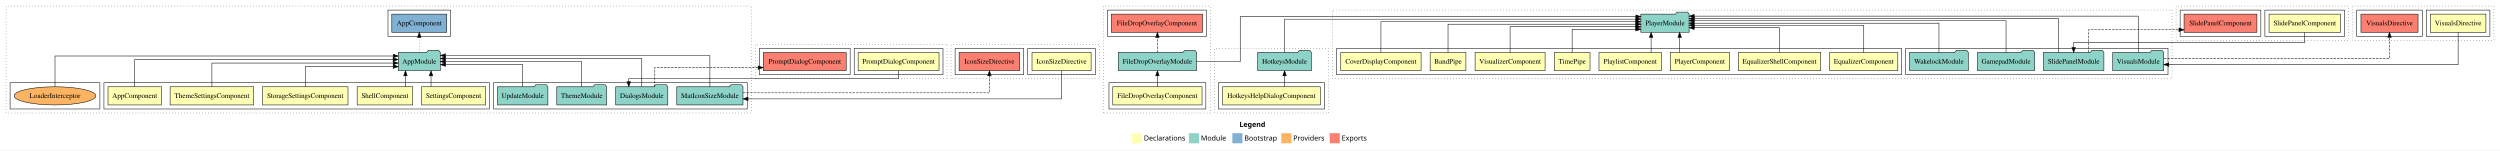
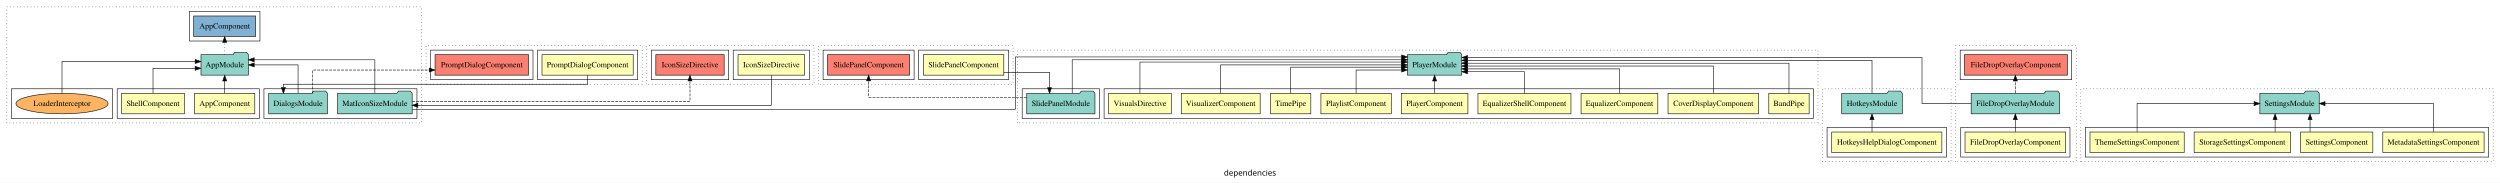
- <svg xmlns="http://www.w3.org/2000/svg" width="4955pt" height="298pt" viewBox="0.00 0.00 4955.00 298.00">
-   <g id="graph0" class="graph" transform="scale(1 1) rotate(0) translate(4 294)">
-     <polygon fill="#ffffff" stroke="transparent" points="-4,4 -4,-294 4951,-294 4951,4 -4,4" />
-     <text text-anchor="start" x="2452.509" y="-42.4" font-family="sans-serif" font-weight="bold" font-size="14.00" fill="#000000">Legend</text>
-     <polygon fill="#ffffb3" stroke="transparent" points="2239.5,-10 2239.5,-30 2259.5,-30 2259.5,-10 2239.5,-10" />
-     <text text-anchor="start" x="2263.129" y="-15.4" font-family="sans-serif" font-size="14.00" fill="#000000">  Declarations</text>
-     <polygon fill="#8dd3c7" stroke="transparent" points="2352.5,-10 2352.5,-30 2372.5,-30 2372.5,-10 2352.5,-10" />
-     <text text-anchor="start" x="2376.225" y="-15.4" font-family="sans-serif" font-size="14.00" fill="#000000">  Module</text>
-     <polygon fill="#80b1d3" stroke="transparent" points="2438.5,-10 2438.5,-30 2458.5,-30 2458.5,-10 2438.5,-10" />
-     <text text-anchor="start" x="2462.281" y="-15.4" font-family="sans-serif" font-size="14.00" fill="#000000">  Bootstrap</text>
-     <polygon fill="#fdb462" stroke="transparent" points="2535.5,-10 2535.5,-30 2555.5,-30 2555.5,-10 2535.5,-10" />
-     <text text-anchor="start" x="2559.173" y="-15.4" font-family="sans-serif" font-size="14.00" fill="#000000">  Providers</text>
-     <polygon fill="#fb8072" stroke="transparent" points="2631.5,-10 2631.5,-30 2651.5,-30 2651.5,-10 2631.5,-10" />
-     <text text-anchor="start" x="2655.226" y="-15.4" font-family="sans-serif" font-size="14.00" fill="#000000">  Exports</text>
+ <svg xmlns="http://www.w3.org/2000/svg" width="4395pt" height="321pt" viewBox="0.00 0.00 4395.00 320.80">
+   <g id="graph0" class="graph" transform="scale(1 1) rotate(0) translate(4 316.8)">
+     <polygon fill="white" stroke="transparent" points="-4,4 -4,-316.8 4391,-316.8 4391,4 -4,4" />
+     <text text-anchor="middle" x="2193.5" y="-8.2" font-family="sans-serif" font-size="14.00">dependencies</text>
    <g id="clust1" class="cluster">
-       <polygon fill="none" stroke="#000000" stroke-dasharray="1,5" points="8,-70 8,-282 1485,-282 1485,-70 8,-70" />
+       <polygon fill="none" stroke="black" stroke-dasharray="1,5" points="8,-100.8 8,-304.8 737,-304.8 737,-100.8 8,-100.8" />
    </g>
    <g id="clust2" class="cluster">
-       <polygon fill="none" stroke="#000000" points="202,-78 202,-130 966,-130 966,-78 202,-78" />
+       <polygon fill="none" stroke="black" points="202,-108.8 202,-160.8 452,-160.8 452,-108.8 202,-108.8" />
+     </g>
+     <g id="clust5" class="cluster">
+       <polygon fill="none" stroke="black" points="460,-108.8 460,-160.8 729,-160.8 729,-108.8 460,-108.8" />
+     </g>
+     <g id="clust7" class="cluster">
+       <polygon fill="none" stroke="black" points="329,-244.8 329,-296.8 453,-296.8 453,-244.8 329,-244.8" />
    </g>
    <g id="clust8" class="cluster">
-       <polygon fill="none" stroke="#000000" points="974,-78 974,-130 1477,-130 1477,-78 974,-78" />
+       <polygon fill="none" stroke="black" points="16,-108.8 16,-160.8 194,-160.8 194,-108.8 16,-108.8" />
+     </g>
+     <g id="clust9" class="cluster">
+       <polygon fill="none" stroke="black" stroke-dasharray="1,5" points="745,-168.8 745,-236.8 1125,-236.8 1125,-168.8 745,-168.8" />
    </g>
    <g id="clust10" class="cluster">
-       <polygon fill="none" stroke="#000000" points="765,-222 765,-274 889,-274 889,-222 765,-222" />
-     </g>
-     <g id="clust11" class="cluster">
-       <polygon fill="none" stroke="#000000" points="16,-78 16,-130 194,-130 194,-78 16,-78" />
-     </g>
-     <g id="clust12" class="cluster">
-       <polygon fill="none" stroke="#000000" stroke-dasharray="1,5" points="1493,-138 1493,-206 1873,-206 1873,-138 1493,-138" />
+       <polygon fill="none" stroke="black" points="941,-176.8 941,-228.8 1117,-228.8 1117,-176.8 941,-176.8" />
    </g>
    <g id="clust13" class="cluster">
-       <polygon fill="none" stroke="#000000" points="1689,-146 1689,-198 1865,-198 1865,-146 1689,-146" />
+       <polygon fill="none" stroke="black" points="753,-176.8 753,-228.8 933,-228.8 933,-176.8 753,-176.8" />
    </g>
    <g id="clust16" class="cluster">
-       <polygon fill="none" stroke="#000000" points="1501,-146 1501,-198 1681,-198 1681,-146 1501,-146" />
-     </g>
-     <g id="clust19" class="cluster">
-       <polygon fill="none" stroke="#000000" stroke-dasharray="1,5" points="2183,-70 2183,-282 2395,-282 2395,-70 2183,-70" />
+       <polygon fill="none" stroke="black" stroke-dasharray="1,5" points="3434,-32.8 3434,-236.8 3646,-236.8 3646,-32.8 3434,-32.8" />
+     </g>
+     <g id="clust17" class="cluster">
+       <polygon fill="none" stroke="black" points="3443,-40.8 3443,-92.8 3635,-92.8 3635,-40.8 3443,-40.8" />
    </g>
    <g id="clust20" class="cluster">
-       <polygon fill="none" stroke="#000000" points="2194,-78 2194,-130 2386,-130 2386,-78 2194,-78" />
+       <polygon fill="none" stroke="black" points="3442,-176.8 3442,-228.8 3638,-228.8 3638,-176.8 3442,-176.8" />
    </g>
    <g id="clust23" class="cluster">
-       <polygon fill="none" stroke="#000000" points="2191,-222 2191,-274 2387,-274 2387,-222 2191,-222" />
-     </g>
-     <g id="clust32" class="cluster">
-       <polygon fill="none" stroke="#000000" stroke-dasharray="1,5" points="2403,-70 2403,-198 2629,-198 2629,-70 2403,-70" />
-     </g>
-     <g id="clust33" class="cluster">
-       <polygon fill="none" stroke="#000000" points="2411,-78 2411,-130 2621,-130 2621,-78 2411,-78" />
-     </g>
-     <g id="clust45" class="cluster">
-       <polygon fill="none" stroke="#000000" stroke-dasharray="1,5" points="1881,-138 1881,-206 2175,-206 2175,-138 1881,-138" />
-     </g>
-     <g id="clust46" class="cluster">
-       <polygon fill="none" stroke="#000000" points="2033,-146 2033,-198 2167,-198 2167,-146 2033,-146" />
-     </g>
-     <g id="clust49" class="cluster">
-       <polygon fill="none" stroke="#000000" points="1889,-146 1889,-198 2025,-198 2025,-146 1889,-146" />
+       <polygon fill="none" stroke="black" stroke-dasharray="1,5" points="3200,-32.8 3200,-160.8 3426,-160.8 3426,-32.8 3200,-32.8" />
+     </g>
+     <g id="clust24" class="cluster">
+       <polygon fill="none" stroke="black" points="3208,-40.8 3208,-92.8 3418,-92.8 3418,-40.8 3208,-40.8" />
+     </g>
+     <g id="clust30" class="cluster">
+       <polygon fill="none" stroke="black" stroke-dasharray="1,5" points="1133,-168.8 1133,-236.8 1427,-236.8 1427,-168.8 1133,-168.8" />
+     </g>
+     <g id="clust31" class="cluster">
+       <polygon fill="none" stroke="black" points="1285,-176.8 1285,-228.8 1419,-228.8 1419,-176.8 1285,-176.8" />
+     </g>
+     <g id="clust34" class="cluster">
+       <polygon fill="none" stroke="black" points="1141,-176.8 1141,-228.8 1277,-228.8 1277,-176.8 1141,-176.8" />
+     </g>
+     <g id="clust37" class="cluster">
+       <polygon fill="none" stroke="black" stroke-dasharray="1,5" points="1785,-100.8 1785,-228.8 3192,-228.8 3192,-100.8 1785,-100.8" />
+     </g>
+     <g id="clust38" class="cluster">
+       <polygon fill="none" stroke="black" points="1937,-108.8 1937,-160.8 3184,-160.8 3184,-108.8 1937,-108.8" />
+     </g>
+     <g id="clust48" class="cluster">
+       <polygon fill="none" stroke="black" points="1793,-108.8 1793,-160.8 1929,-160.8 1929,-108.8 1793,-108.8" />
    </g>
    <g id="clust52" class="cluster">
-       <polygon fill="none" stroke="#000000" stroke-dasharray="1,5" points="2637,-138 2637,-274 4301,-274 4301,-138 2637,-138" />
+       <polygon fill="none" stroke="black" stroke-dasharray="1,5" points="3654,-32.8 3654,-160.8 4379,-160.8 4379,-32.8 3654,-32.8" />
    </g>
    <g id="clust53" class="cluster">
-       <polygon fill="none" stroke="#000000" points="2645,-146 2645,-198 3765,-198 3765,-146 2645,-146" />
+       <polygon fill="none" stroke="black" points="3662,-40.8 3662,-92.8 4371,-92.8 4371,-40.8 3662,-40.8" />
    </g>
    <g id="clust62" class="cluster">
-       <polygon fill="none" stroke="#000000" points="3773,-146 3773,-198 4293,-198 4293,-146 3773,-146" />
+       <polygon fill="none" stroke="black" stroke-dasharray="1,5" points="1435,-168.8 1435,-236.8 1777,-236.8 1777,-168.8 1435,-168.8" />
+     </g>
+     <g id="clust63" class="cluster">
+       <polygon fill="none" stroke="black" points="1611,-176.8 1611,-228.8 1769,-228.8 1769,-176.8 1611,-176.8" />
    </g>
    <g id="clust66" class="cluster">
-       <polygon fill="none" stroke="#000000" stroke-dasharray="1,5" points="4309,-214 4309,-282 4651,-282 4651,-214 4309,-214" />
-     </g>
-     <g id="clust67" class="cluster">
-       <polygon fill="none" stroke="#000000" points="4485,-222 4485,-274 4643,-274 4643,-222 4485,-222" />
-     </g>
-     <g id="clust70" class="cluster">
-       <polygon fill="none" stroke="#000000" points="4317,-222 4317,-274 4477,-274 4477,-222 4317,-222" />
-     </g>
-     <g id="clust91" class="cluster">
-       <polygon fill="none" stroke="#000000" stroke-dasharray="1,5" points="4659,-214 4659,-282 4939,-282 4939,-214 4659,-214" />
-     </g>
-     <g id="clust92" class="cluster">
-       <polygon fill="none" stroke="#000000" points="4805,-222 4805,-274 4931,-274 4931,-222 4805,-222" />
-     </g>
-     <g id="clust95" class="cluster">
-       <polygon fill="none" stroke="#000000" points="4667,-222 4667,-274 4797,-274 4797,-222 4667,-222" />
+       <polygon fill="none" stroke="black" points="1443,-176.8 1443,-228.8 1603,-228.8 1603,-176.8 1443,-176.8" />
    </g>
    <g id="node1" class="node">
-       <polygon fill="#ffffb3" stroke="#000000" points="315.94,-122 210.06,-122 210.06,-86 315.94,-86 315.94,-122" />
-       <text text-anchor="middle" x="263" y="-99.8" font-family="Times,serif" font-size="14.00" fill="#000000">AppComponent</text>
+       <polygon fill="#ffffb3" stroke="black" points="443.94,-152.8 338.06,-152.8 338.06,-116.8 443.94,-116.8 443.94,-152.8" />
+       <text text-anchor="middle" x="391" y="-130.6" font-family="Times,serif" font-size="14.00">AppComponent</text>
+     </g>
+     <g id="node3" class="node">
+       <polygon fill="#8dd3c7" stroke="black" points="432.66,-220.8 429.66,-224.8 408.66,-224.8 405.66,-220.8 349.34,-220.8 349.34,-184.8 432.66,-184.8 432.66,-220.8" />
+       <text text-anchor="middle" x="391" y="-198.6" font-family="Times,serif" font-size="14.00">AppModule</text>
+     </g>
+     <g id="edge1" class="edge">
+       <path fill="none" stroke="black" d="M391,-153.02C391,-153.02 391,-174.53 391,-174.53" />
+       <polygon fill="black" stroke="black" points="387.5,-174.53 391,-184.53 394.5,-174.53 387.5,-174.53" />
+     </g>
+     <g id="node2" class="node">
+       <polygon fill="#ffffb3" stroke="black" points="320.11,-152.8 209.89,-152.8 209.89,-116.8 320.11,-116.8 320.11,-152.8" />
+       <text text-anchor="middle" x="265" y="-130.6" font-family="Times,serif" font-size="14.00">ShellComponent</text>
+     </g>
+     <g id="edge2" class="edge">
+       <path fill="none" stroke="black" d="M265,-153.07C265,-171.36 265,-196.8 265,-196.8 265,-196.8 339.04,-196.8 339.04,-196.8" />
+       <polygon fill="black" stroke="black" points="339.04,-200.3 349.04,-196.8 339.04,-193.3 339.04,-200.3" />
    </g>
    <g id="node6" class="node">
-       <polygon fill="#8dd3c7" stroke="#000000" points="868.657,-190 865.657,-194 844.657,-194 841.657,-190 785.343,-190 785.343,-154 868.657,-154 868.657,-190" />
-       <text text-anchor="middle" x="827" y="-167.8" font-family="Times,serif" font-size="14.00" fill="#000000">AppModule</text>
-     </g>
-     <g id="edge1" class="edge">
-       <path fill="none" stroke="#000000" d="M263,-122.169C263,-143.498 263,-176 263,-176 263,-176 775.069,-176 775.069,-176" />
-       <polygon fill="#000000" stroke="#000000" points="775.069,-179.5 785.069,-176 775.069,-172.5 775.069,-179.5" />
-     </g>
-     <g id="node2" class="node">
-       <polygon fill="#ffffb3" stroke="#000000" points="958.447,-122 831.553,-122 831.553,-86 958.447,-86 958.447,-122" />
-       <text text-anchor="middle" x="895" y="-99.8" font-family="Times,serif" font-size="14.00" fill="#000000">SettingsComponent</text>
-     </g>
-     <g id="edge2" class="edge">
-       <path fill="none" stroke="#000000" d="M850.303,-122.223C850.303,-122.223 850.303,-143.727 850.303,-143.727" />
-       <polygon fill="#000000" stroke="#000000" points="846.803,-143.727 850.303,-153.727 853.803,-143.727 846.803,-143.727" />
-     </g>
-     <g id="node3" class="node">
-       <polygon fill="#ffffb3" stroke="#000000" points="814.111,-122 703.889,-122 703.889,-86 814.111,-86 814.111,-122" />
-       <text text-anchor="middle" x="759" y="-99.8" font-family="Times,serif" font-size="14.00" fill="#000000">ShellComponent</text>
+       <polygon fill="#80b1d3" stroke="black" points="445.44,-288.8 336.56,-288.8 336.56,-252.8 445.44,-252.8 445.44,-288.8" />
+       <text text-anchor="middle" x="391" y="-266.6" font-family="Times,serif" font-size="14.00">AppComponent </text>
+     </g>
+     <g id="edge5" class="edge">
+       <path fill="none" stroke="black" stroke-dasharray="1,5" d="M391,-221.02C391,-221.02 391,-242.53 391,-242.53" />
+       <polygon fill="black" stroke="black" points="387.5,-242.53 391,-252.53 394.5,-242.53 387.5,-242.53" />
+     </g>
+     <g id="node4" class="node">
+       <polygon fill="#8dd3c7" stroke="black" points="571.6,-152.8 568.6,-156.8 547.6,-156.8 544.6,-152.8 468.4,-152.8 468.4,-116.8 571.6,-116.8 571.6,-152.8" />
+       <text text-anchor="middle" x="520" y="-130.6" font-family="Times,serif" font-size="14.00">DialogsModule</text>
    </g>
    <g id="edge3" class="edge">
-       <path fill="none" stroke="#000000" d="M799.614,-122.223C799.614,-122.223 799.614,-143.727 799.614,-143.727" />
-       <polygon fill="#000000" stroke="#000000" points="796.114,-143.727 799.614,-153.727 803.114,-143.727 796.114,-143.727" />
-     </g>
-     <g id="node4" class="node">
-       <polygon fill="#ffffb3" stroke="#000000" points="685.709,-122 516.291,-122 516.291,-86 685.709,-86 685.709,-122" />
-       <text text-anchor="middle" x="601" y="-99.8" font-family="Times,serif" font-size="14.00" fill="#000000">StorageSettingsComponent</text>
+       <path fill="none" stroke="black" d="M520,-153.02C520,-173.17 520,-202.8 520,-202.8 520,-202.8 442.88,-202.8 442.88,-202.8" />
+       <polygon fill="black" stroke="black" points="442.88,-199.3 432.88,-202.8 442.88,-206.3 442.88,-199.3" />
+     </g>
+     <g id="node9" class="node">
+       <polygon fill="#fb8072" stroke="black" points="925.16,-220.8 760.84,-220.8 760.84,-184.8 925.16,-184.8 925.16,-220.8" />
+       <text text-anchor="middle" x="843" y="-198.6" font-family="Times,serif" font-size="14.00">PromptDialogComponent </text>
+     </g>
+     <g id="edge8" class="edge">
+       <path fill="none" stroke="black" stroke-dasharray="5,2" d="M545.78,-152.82C545.78,-170.17 545.78,-193.8 545.78,-193.8 545.78,-193.8 750.6,-193.8 750.6,-193.8" />
+       <polygon fill="black" stroke="black" points="750.6,-197.3 760.6,-193.8 750.6,-190.3 750.6,-197.3" />
+     </g>
+     <g id="node5" class="node">
+       <polygon fill="#8dd3c7" stroke="black" points="720.58,-152.8 717.58,-156.8 696.58,-156.8 693.58,-152.8 589.42,-152.8 589.42,-116.8 720.58,-116.8 720.58,-152.8" />
+       <text text-anchor="middle" x="655" y="-130.6" font-family="Times,serif" font-size="14.00">MatIconSizeModule</text>
    </g>
    <g id="edge4" class="edge">
-       <path fill="none" stroke="#000000" d="M601,-122.034C601,-139.06 601,-162 601,-162 601,-162 775.285,-162 775.285,-162" />
-       <polygon fill="#000000" stroke="#000000" points="775.285,-165.5 785.285,-162 775.285,-158.5 775.285,-165.5" />
-     </g>
-     <g id="node5" class="node">
-       <polygon fill="#ffffb3" stroke="#000000" points="498.819,-122 333.181,-122 333.181,-86 498.819,-86 498.819,-122" />
-       <text text-anchor="middle" x="416" y="-99.8" font-family="Times,serif" font-size="14.00" fill="#000000">ThemeSettingsComponent</text>
-     </g>
-     <g id="edge5" class="edge">
-       <path fill="none" stroke="#000000" d="M416,-122.106C416,-141.339 416,-169 416,-169 416,-169 775.329,-169 775.329,-169" />
-       <polygon fill="#000000" stroke="#000000" points="775.329,-172.5 785.329,-169 775.329,-165.5 775.329,-172.5" />
+       <path fill="none" stroke="black" d="M655,-153.05C655,-175.82 655,-211.8 655,-211.8 655,-211.8 442.83,-211.8 442.83,-211.8" />
+       <polygon fill="black" stroke="black" points="442.83,-208.3 432.83,-211.8 442.83,-215.3 442.83,-208.3" />
+     </g>
+     <g id="node16" class="node">
+       <polygon fill="#fb8072" stroke="black" points="1269.06,-220.8 1148.94,-220.8 1148.94,-184.8 1269.06,-184.8 1269.06,-220.8" />
+       <text text-anchor="middle" x="1209" y="-198.6" font-family="Times,serif" font-size="14.00">IconSizeDirective </text>
+     </g>
+     <g id="edge13" class="edge">
+       <path fill="none" stroke="black" stroke-dasharray="5,2" d="M720.73,-138.8C867.48,-138.8 1209,-138.8 1209,-138.8 1209,-138.8 1209,-174.63 1209,-174.63" />
+       <polygon fill="black" stroke="black" points="1205.5,-174.63 1209,-184.63 1212.5,-174.63 1205.5,-174.63" />
+     </g>
+     <g id="node26" class="node">
+       <polygon fill="#8dd3c7" stroke="black" points="2565.82,-220.8 2562.82,-224.8 2541.82,-224.8 2538.82,-220.8 2470.18,-220.8 2470.18,-184.8 2565.82,-184.8 2565.82,-220.8" />
+       <text text-anchor="middle" x="2518" y="-198.6" font-family="Times,serif" font-size="14.00">PlayerModule</text>
+     </g>
+     <g id="edge25" class="edge">
+       <path fill="none" stroke="black" d="M720.82,-124.8C961.64,-124.8 1780.94,-124.8 1780.94,-124.8 1780.94,-124.8 1780.94,-216.8 1780.94,-216.8 1780.94,-216.8 2460.21,-216.8 2460.21,-216.8" />
+       <polygon fill="black" stroke="black" points="2460.21,-220.3 2470.21,-216.8 2460.21,-213.3 2460.21,-220.3" />
+     </g>
+     <g id="node7" class="node">
+       <ellipse fill="#fdb462" stroke="black" cx="105" cy="-134.8" rx="80.98" ry="18" />
+       <text text-anchor="middle" x="105" y="-130.6" font-family="Times,serif" font-size="14.00">LoaderInterceptor</text>
+     </g>
+     <g id="edge6" class="edge">
+       <path fill="none" stroke="black" d="M105,-153.09C105,-175.01 105,-208.8 105,-208.8 105,-208.8 339.11,-208.8 339.11,-208.8" />
+       <polygon fill="black" stroke="black" points="339.11,-212.3 349.11,-208.8 339.11,-205.3 339.11,-212.3" />
+     </g>
+     <g id="node8" class="node">
+       <polygon fill="#ffffb3" stroke="black" points="1109.16,-220.8 948.84,-220.8 948.84,-184.8 1109.16,-184.8 1109.16,-220.8" />
+       <text text-anchor="middle" x="1029" y="-198.6" font-family="Times,serif" font-size="14.00">PromptDialogComponent</text>
+     </g>
+     <g id="edge7" class="edge">
+       <path fill="none" stroke="black" d="M1029,-184.61C1029,-176.52 1029,-168.8 1029,-168.8 1029,-168.8 494.22,-168.8 494.22,-168.8 494.22,-168.8 494.22,-162.99 494.22,-162.99" />
+       <polygon fill="black" stroke="black" points="497.72,-162.99 494.22,-152.99 490.72,-162.99 497.72,-162.99" />
+     </g>
+     <g id="node10" class="node">
+       <polygon fill="#ffffb3" stroke="black" points="3627.47,-84.8 3450.53,-84.8 3450.53,-48.8 3627.47,-48.8 3627.47,-84.8" />
+       <text text-anchor="middle" x="3539" y="-62.6" font-family="Times,serif" font-size="14.00">FileDropOverlayComponent</text>
    </g>
    <g id="node11" class="node">
-       <polygon fill="#80b1d3" stroke="#000000" points="881.439,-266 772.561,-266 772.561,-230 881.439,-230 881.439,-266" />
-       <text text-anchor="middle" x="827" y="-243.8" font-family="Times,serif" font-size="14.00" fill="#000000">AppComponent </text>
+       <polygon fill="#8dd3c7" stroke="black" points="3616.69,-152.8 3613.69,-156.8 3592.69,-156.8 3589.69,-152.8 3461.31,-152.8 3461.31,-116.8 3616.69,-116.8 3616.69,-152.8" />
+       <text text-anchor="middle" x="3539" y="-130.6" font-family="Times,serif" font-size="14.00">FileDropOverlayModule</text>
+     </g>
+     <g id="edge9" class="edge">
+       <path fill="none" stroke="black" d="M3539,-85.02C3539,-85.02 3539,-106.53 3539,-106.53" />
+       <polygon fill="black" stroke="black" points="3535.5,-106.53 3539,-116.53 3542.5,-106.53 3535.5,-106.53" />
+     </g>
+     <g id="node12" class="node">
+       <polygon fill="#fb8072" stroke="black" points="3630.47,-220.8 3449.53,-220.8 3449.53,-184.8 3630.47,-184.8 3630.47,-220.8" />
+       <text text-anchor="middle" x="3540" y="-198.6" font-family="Times,serif" font-size="14.00">FileDropOverlayComponent </text>
    </g>
    <g id="edge10" class="edge">
-       <path fill="none" stroke="#000000" stroke-dasharray="1,5" d="M827,-190.011C827,-190.011 827,-219.855 827,-219.855" />
-       <polygon fill="#000000" stroke="#000000" points="823.5,-219.855 827,-229.855 830.5,-219.855 823.5,-219.855" />
-     </g>
-     <g id="node7" class="node">
-       <polygon fill="#8dd3c7" stroke="#000000" points="1319.597,-122 1316.597,-126 1295.597,-126 1292.597,-122 1216.403,-122 1216.403,-86 1319.597,-86 1319.597,-122" />
-       <text text-anchor="middle" x="1268" y="-99.8" font-family="Times,serif" font-size="14.00" fill="#000000">DialogsModule</text>
-     </g>
-     <g id="edge6" class="edge">
-       <path fill="none" stroke="#000000" d="M1268,-122.292C1268,-144.206 1268,-178 1268,-178 1268,-178 878.886,-178 878.886,-178" />
-       <polygon fill="#000000" stroke="#000000" points="878.886,-174.5 868.886,-178 878.886,-181.5 878.886,-174.5" />
+       <path fill="none" stroke="black" stroke-dasharray="5,2" d="M3539,-153.02C3539,-153.02 3539,-174.53 3539,-174.53" />
+       <polygon fill="black" stroke="black" points="3535.5,-174.53 3539,-184.53 3542.5,-174.53 3535.5,-174.53" />
+     </g>
+     <g id="edge23" class="edge">
+       <path fill="none" stroke="black" d="M3461.27,-134.8C3418.85,-134.8 3374.88,-134.8 3374.88,-134.8 3374.88,-134.8 3374.88,-215.8 3374.88,-215.8 3374.88,-215.8 2575.91,-215.8 2575.91,-215.8" />
+       <polygon fill="black" stroke="black" points="2575.91,-212.3 2565.91,-215.8 2575.91,-219.3 2575.91,-212.3" />
+     </g>
+     <g id="node13" class="node">
+       <polygon fill="#ffffb3" stroke="black" points="3409.81,-84.8 3216.19,-84.8 3216.19,-48.8 3409.81,-48.8 3409.81,-84.8" />
+       <text text-anchor="middle" x="3313" y="-62.6" font-family="Times,serif" font-size="14.00">HotkeysHelpDialogComponent</text>
    </g>
    <g id="node14" class="node">
-       <polygon fill="#fb8072" stroke="#000000" points="1673.159,-190 1508.841,-190 1508.841,-154 1673.159,-154 1673.159,-190" />
-       <text text-anchor="middle" x="1591" y="-167.8" font-family="Times,serif" font-size="14.00" fill="#000000">PromptDialogComponent </text>
-     </g>
-     <g id="edge13" class="edge">
-       <path fill="none" stroke="#000000" stroke-dasharray="5,2" d="M1293.774,-122.027C1293.774,-138.398 1293.774,-160 1293.774,-160 1293.774,-160 1498.601,-160 1498.601,-160" />
-       <polygon fill="#000000" stroke="#000000" points="1498.601,-163.5 1508.601,-160 1498.601,-156.5 1498.601,-163.5" />
-     </g>
-     <g id="node8" class="node">
-       <polygon fill="#8dd3c7" stroke="#000000" points="1468.577,-122 1465.577,-126 1444.577,-126 1441.577,-122 1337.423,-122 1337.423,-86 1468.577,-86 1468.577,-122" />
-       <text text-anchor="middle" x="1403" y="-99.8" font-family="Times,serif" font-size="14.00" fill="#000000">MatIconSizeModule</text>
-     </g>
-     <g id="edge7" class="edge">
-       <path fill="none" stroke="#000000" d="M1403,-122.153C1403,-145.757 1403,-184 1403,-184 1403,-184 878.889,-184 878.889,-184" />
-       <polygon fill="#000000" stroke="#000000" points="878.889,-180.5 868.889,-184 878.888,-187.5 878.889,-180.5" />
+       <polygon fill="#8dd3c7" stroke="black" points="3340.21,-152.8 3337.21,-156.8 3316.21,-156.8 3313.21,-152.8 3233.79,-152.8 3233.79,-116.8 3340.21,-116.8 3340.21,-152.8" />
+       <text text-anchor="middle" x="3287" y="-130.6" font-family="Times,serif" font-size="14.00">HotkeysModule</text>
+     </g>
+     <g id="edge11" class="edge">
+       <path fill="none" stroke="black" d="M3287,-85.02C3287,-85.02 3287,-106.53 3287,-106.53" />
+       <polygon fill="black" stroke="black" points="3283.5,-106.53 3287,-116.53 3290.5,-106.53 3283.5,-106.53" />
+     </g>
+     <g id="edge24" class="edge">
+       <path fill="none" stroke="black" d="M3287,-152.81C3287,-175.29 3287,-210.8 3287,-210.8 3287,-210.8 2575.81,-210.8 2575.81,-210.8" />
+       <polygon fill="black" stroke="black" points="2575.81,-207.3 2565.81,-210.8 2575.81,-214.3 2575.81,-207.3" />
+     </g>
+     <g id="node15" class="node">
+       <polygon fill="#ffffb3" stroke="black" points="1410.56,-220.8 1293.44,-220.8 1293.44,-184.8 1410.56,-184.8 1410.56,-220.8" />
+       <text text-anchor="middle" x="1352" y="-198.6" font-family="Times,serif" font-size="14.00">IconSizeDirective</text>
+     </g>
+     <g id="edge12" class="edge">
+       <path fill="none" stroke="black" d="M1352,-184.52C1352,-163.48 1352,-131.8 1352,-131.8 1352,-131.8 730.57,-131.8 730.57,-131.8" />
+       <polygon fill="black" stroke="black" points="730.57,-128.3 720.57,-131.8 730.57,-135.3 730.57,-128.3" />
+     </g>
+     <g id="node17" class="node">
+       <polygon fill="#ffffb3" stroke="black" points="3176.44,-152.8 3105.56,-152.8 3105.56,-116.8 3176.44,-116.8 3176.44,-152.8" />
+       <text text-anchor="middle" x="3141" y="-130.6" font-family="Times,serif" font-size="14.00">BandPipe</text>
+     </g>
+     <g id="edge14" class="edge">
+       <path fill="none" stroke="black" d="M3141,-153.08C3141,-174.12 3141,-205.8 3141,-205.8 3141,-205.8 2575.85,-205.8 2575.85,-205.8" />
+       <polygon fill="black" stroke="black" points="2575.85,-202.3 2565.85,-205.8 2575.85,-209.3 2575.85,-202.3" />
+     </g>
+     <g id="node18" class="node">
+       <polygon fill="#ffffb3" stroke="black" points="3087.6,-152.8 2928.4,-152.8 2928.4,-116.8 3087.6,-116.8 3087.6,-152.8" />
+       <text text-anchor="middle" x="3008" y="-130.6" font-family="Times,serif" font-size="14.00">CoverDisplayComponent</text>
+     </g>
+     <g id="edge15" class="edge">
+       <path fill="none" stroke="black" d="M3008,-152.83C3008,-172.38 3008,-200.8 3008,-200.8 3008,-200.8 2575.88,-200.8 2575.88,-200.8" />
+       <polygon fill="black" stroke="black" points="2575.88,-197.3 2565.88,-200.8 2575.88,-204.3 2575.88,-197.3" />
+     </g>
+     <g id="node19" class="node">
+       <polygon fill="#ffffb3" stroke="black" points="2910.47,-152.8 2775.53,-152.8 2775.53,-116.8 2910.47,-116.8 2910.47,-152.8" />
+       <text text-anchor="middle" x="2843" y="-130.6" font-family="Times,serif" font-size="14.00">EqualizerComponent</text>
+     </g>
+     <g id="edge16" class="edge">
+       <path fill="none" stroke="black" d="M2843,-153.1C2843,-171.07 2843,-195.8 2843,-195.8 2843,-195.8 2575.95,-195.8 2575.95,-195.8" />
+       <polygon fill="black" stroke="black" points="2575.95,-192.3 2565.95,-195.8 2575.95,-199.3 2575.95,-192.3" />
+     </g>
+     <g id="node20" class="node">
+       <polygon fill="#ffffb3" stroke="black" points="2757.75,-152.8 2594.25,-152.8 2594.25,-116.8 2757.75,-116.8 2757.75,-152.8" />
+       <text text-anchor="middle" x="2676" y="-130.6" font-family="Times,serif" font-size="14.00">EqualizerShellComponent</text>
+     </g>
+     <g id="edge17" class="edge">
+       <path fill="none" stroke="black" d="M2676,-152.83C2676,-169.2 2676,-190.8 2676,-190.8 2676,-190.8 2575.83,-190.8 2575.83,-190.8" />
+       <polygon fill="black" stroke="black" points="2575.83,-187.3 2565.83,-190.8 2575.83,-194.3 2575.83,-187.3" />
    </g>
    <g id="node21" class="node">
-       <polygon fill="#fb8072" stroke="#000000" points="2017.061,-190 1896.939,-190 1896.939,-154 2017.061,-154 2017.061,-190" />
-       <text text-anchor="middle" x="1957" y="-167.8" font-family="Times,serif" font-size="14.00" fill="#000000">IconSizeDirective </text>
+       <polygon fill="#ffffb3" stroke="black" points="2576.6,-152.8 2459.4,-152.8 2459.4,-116.8 2576.6,-116.8 2576.6,-152.8" />
+       <text text-anchor="middle" x="2518" y="-130.6" font-family="Times,serif" font-size="14.00">PlayerComponent</text>
    </g>
    <g id="edge18" class="edge">
-       <path fill="none" stroke="#000000" stroke-dasharray="5,2" d="M1468.727,-110C1615.475,-110 1957,-110 1957,-110 1957,-110 1957,-143.733 1957,-143.733" />
-       <polygon fill="#000000" stroke="#000000" points="1953.5,-143.733 1957,-153.733 1960.5,-143.733 1953.5,-143.733" />
-     </g>
-     <g id="node9" class="node">
-       <polygon fill="#8dd3c7" stroke="#000000" points="1198.423,-122 1195.423,-126 1174.423,-126 1171.423,-122 1099.577,-122 1099.577,-86 1198.423,-86 1198.423,-122" />
-       <text text-anchor="middle" x="1149" y="-99.8" font-family="Times,serif" font-size="14.00" fill="#000000">ThemeModule</text>
-     </g>
-     <g id="edge8" class="edge">
-       <path fill="none" stroke="#000000" d="M1149,-122.223C1149,-142.365 1149,-172 1149,-172 1149,-172 878.766,-172 878.766,-172" />
-       <polygon fill="#000000" stroke="#000000" points="878.766,-168.5 868.766,-172 878.766,-175.5 878.766,-168.5" />
-     </g>
-     <g id="node10" class="node">
-       <polygon fill="#8dd3c7" stroke="#000000" points="1081.976,-122 1078.976,-126 1057.976,-126 1054.976,-122 982.024,-122 982.024,-86 1081.976,-86 1081.976,-122" />
-       <text text-anchor="middle" x="1032" y="-99.8" font-family="Times,serif" font-size="14.00" fill="#000000">UpdateModule</text>
-     </g>
-     <g id="edge9" class="edge">
-       <path fill="none" stroke="#000000" d="M1032,-122.267C1032,-140.555 1032,-166 1032,-166 1032,-166 878.98,-166 878.98,-166" />
-       <polygon fill="#000000" stroke="#000000" points="878.98,-162.5 868.98,-166 878.98,-169.5 878.98,-162.5" />
-     </g>
-     <g id="node12" class="node">
-       <ellipse fill="#fdb462" stroke="#000000" cx="105" cy="-104" rx="80.978" ry="18" />
-       <text text-anchor="middle" x="105" y="-99.8" font-family="Times,serif" font-size="14.00" fill="#000000">LoaderInterceptor</text>
-     </g>
-     <g id="edge11" class="edge">
-       <path fill="none" stroke="#000000" d="M105,-122.323C105,-145.66 105,-183 105,-183 105,-183 775.326,-183 775.326,-183" />
-       <polygon fill="#000000" stroke="#000000" points="775.326,-186.5 785.326,-183 775.326,-179.5 775.326,-186.5" />
-     </g>
-     <g id="node13" class="node">
-       <polygon fill="#ffffb3" stroke="#000000" points="1857.16,-190 1696.84,-190 1696.84,-154 1857.16,-154 1857.16,-190" />
-       <text text-anchor="middle" x="1777" y="-167.8" font-family="Times,serif" font-size="14.00" fill="#000000">PromptDialogComponent</text>
-     </g>
-     <g id="edge12" class="edge">
-       <path fill="none" stroke="#000000" d="M1777,-153.806C1777,-145.722 1777,-138 1777,-138 1777,-138 1242.226,-138 1242.226,-138 1242.226,-138 1242.226,-132.194 1242.226,-132.194" />
-       <polygon fill="#000000" stroke="#000000" points="1245.726,-132.194 1242.226,-122.194 1238.726,-132.195 1245.726,-132.194" />
-     </g>
-     <g id="node15" class="node">
-       <polygon fill="#ffffb3" stroke="#000000" points="2378.465,-122 2201.535,-122 2201.535,-86 2378.465,-86 2378.465,-122" />
-       <text text-anchor="middle" x="2290" y="-99.8" font-family="Times,serif" font-size="14.00" fill="#000000">FileDropOverlayComponent</text>
-     </g>
-     <g id="node16" class="node">
-       <polygon fill="#8dd3c7" stroke="#000000" points="2367.682,-190 2364.682,-194 2343.682,-194 2340.682,-190 2212.318,-190 2212.318,-154 2367.682,-154 2367.682,-190" />
-       <text text-anchor="middle" x="2290" y="-167.8" font-family="Times,serif" font-size="14.00" fill="#000000">FileDropOverlayModule</text>
-     </g>
-     <g id="edge14" class="edge">
-       <path fill="none" stroke="#000000" d="M2290,-122.223C2290,-122.223 2290,-143.727 2290,-143.727" />
-       <polygon fill="#000000" stroke="#000000" points="2286.5,-143.727 2290,-153.727 2293.5,-143.727 2286.5,-143.727" />
-     </g>
-     <g id="node17" class="node">
-       <polygon fill="#fb8072" stroke="#000000" points="2379.466,-266 2198.534,-266 2198.534,-230 2379.466,-230 2379.466,-266" />
-       <text text-anchor="middle" x="2289" y="-243.8" font-family="Times,serif" font-size="14.00" fill="#000000">FileDropOverlayComponent </text>
-     </g>
-     <g id="edge15" class="edge">
-       <path fill="none" stroke="#000000" stroke-dasharray="5,2" d="M2290,-190.011C2290,-190.011 2290,-219.855 2290,-219.855" />
-       <polygon fill="#000000" stroke="#000000" points="2286.5,-219.855 2290,-229.855 2293.5,-219.855 2286.5,-219.855" />
+       <path fill="none" stroke="black" d="M2518,-153.02C2518,-153.02 2518,-174.53 2518,-174.53" />
+       <polygon fill="black" stroke="black" points="2514.5,-174.53 2518,-184.53 2521.5,-174.53 2514.5,-174.53" />
+     </g>
+     <g id="node22" class="node">
+       <polygon fill="#ffffb3" stroke="black" points="2441.84,-152.8 2318.16,-152.8 2318.16,-116.8 2441.84,-116.8 2441.84,-152.8" />
+       <text text-anchor="middle" x="2380" y="-130.6" font-family="Times,serif" font-size="14.00">PlaylistComponent</text>
+     </g>
+     <g id="edge19" class="edge">
+       <path fill="none" stroke="black" d="M2380,-152.82C2380,-170.17 2380,-193.8 2380,-193.8 2380,-193.8 2460.12,-193.8 2460.12,-193.8" />
+       <polygon fill="black" stroke="black" points="2460.12,-197.3 2470.12,-193.8 2460.12,-190.3 2460.12,-197.3" />
+     </g>
+     <g id="node23" class="node">
+       <polygon fill="#ffffb3" stroke="black" points="2300.44,-152.8 2229.56,-152.8 2229.56,-116.8 2300.44,-116.8 2300.44,-152.8" />
+       <text text-anchor="middle" x="2265" y="-130.6" font-family="Times,serif" font-size="14.00">TimePipe</text>
+     </g>
+     <g id="edge20" class="edge">
+       <path fill="none" stroke="black" d="M2265,-152.97C2265,-171.89 2265,-198.8 2265,-198.8 2265,-198.8 2460.12,-198.8 2460.12,-198.8" />
+       <polygon fill="black" stroke="black" points="2460.12,-202.3 2470.12,-198.8 2460.12,-195.3 2460.12,-202.3" />
+     </g>
+     <g id="node24" class="node">
+       <polygon fill="#ffffb3" stroke="black" points="2211.36,-152.8 2072.64,-152.8 2072.64,-116.8 2211.36,-116.8 2211.36,-152.8" />
+       <text text-anchor="middle" x="2142" y="-130.6" font-family="Times,serif" font-size="14.00">VisualizerComponent</text>
+     </g>
+     <g id="edge21" class="edge">
+       <path fill="none" stroke="black" d="M2142,-153.02C2142,-173.17 2142,-202.8 2142,-202.8 2142,-202.8 2460,-202.8 2460,-202.8" />
+       <polygon fill="black" stroke="black" points="2460,-206.3 2470,-202.8 2460,-199.3 2460,-206.3" />
+     </g>
+     <g id="node25" class="node">
+       <polygon fill="#ffffb3" stroke="black" points="2055.08,-152.8 1944.92,-152.8 1944.92,-116.8 2055.08,-116.8 2055.08,-152.8" />
+       <text text-anchor="middle" x="2000" y="-130.6" font-family="Times,serif" font-size="14.00">VisualsDirective</text>
+     </g>
+     <g id="edge22" class="edge">
+       <path fill="none" stroke="black" d="M2000,-152.84C2000,-174.46 2000,-207.8 2000,-207.8 2000,-207.8 2460.2,-207.8 2460.2,-207.8" />
+       <polygon fill="black" stroke="black" points="2460.2,-211.3 2470.2,-207.8 2460.2,-204.3 2460.2,-211.3" />
+     </g>
+     <g id="node27" class="node">
+       <polygon fill="#8dd3c7" stroke="black" points="1920.94,-152.8 1917.94,-156.8 1896.94,-156.8 1893.94,-152.8 1801.06,-152.8 1801.06,-116.8 1920.94,-116.8 1920.94,-152.8" />
+       <text text-anchor="middle" x="1861" y="-130.6" font-family="Times,serif" font-size="14.00">SlidePanelModule</text>
+     </g>
+     <g id="edge26" class="edge">
+       <path fill="none" stroke="black" d="M1880.91,-153.05C1880.91,-175.82 1880.91,-211.8 1880.91,-211.8 1880.91,-211.8 2460.11,-211.8 2460.11,-211.8" />
+       <polygon fill="black" stroke="black" points="2460.11,-215.3 2470.11,-211.8 2460.11,-208.3 2460.11,-215.3" />
+     </g>
+     <g id="node34" class="node">
+       <polygon fill="#fb8072" stroke="black" points="1595.21,-220.8 1450.79,-220.8 1450.79,-184.8 1595.21,-184.8 1595.21,-220.8" />
+       <text text-anchor="middle" x="1523" y="-198.6" font-family="Times,serif" font-size="14.00">SlidePanelComponent </text>
+     </g>
+     <g id="edge32" class="edge">
+       <path fill="none" stroke="black" stroke-dasharray="5,2" d="M1800.96,-145.8C1703.83,-145.8 1523,-145.8 1523,-145.8 1523,-145.8 1523,-174.76 1523,-174.76" />
+       <polygon fill="black" stroke="black" points="1519.5,-174.76 1523,-184.76 1526.5,-174.76 1519.5,-174.76" />
+     </g>
+     <g id="node28" class="node">
+       <polygon fill="#ffffb3" stroke="black" points="4363.03,-84.8 4184.97,-84.8 4184.97,-48.8 4363.03,-48.8 4363.03,-84.8" />
+       <text text-anchor="middle" x="4274" y="-62.6" font-family="Times,serif" font-size="14.00">MetadataSettingsComponent</text>
+     </g>
+     <g id="node32" class="node">
+       <polygon fill="#8dd3c7" stroke="black" points="4073.17,-152.8 4070.17,-156.8 4049.17,-156.8 4046.17,-152.8 3968.83,-152.8 3968.83,-116.8 4073.17,-116.8 4073.17,-152.8" />
+       <text text-anchor="middle" x="4021" y="-130.6" font-family="Times,serif" font-size="14.00">SettingsModule</text>
+     </g>
+     <g id="edge27" class="edge">
+       <path fill="none" stroke="black" d="M4274,-85.02C4274,-105.17 4274,-134.8 4274,-134.8 4274,-134.8 4083.42,-134.8 4083.42,-134.8" />
+       <polygon fill="black" stroke="black" points="4083.42,-131.3 4073.42,-134.8 4083.42,-138.3 4083.42,-131.3" />
+     </g>
+     <g id="node29" class="node">
+       <polygon fill="#ffffb3" stroke="black" points="4167.45,-84.8 4040.55,-84.8 4040.55,-48.8 4167.45,-48.8 4167.45,-84.8" />
+       <text text-anchor="middle" x="4104" y="-62.6" font-family="Times,serif" font-size="14.00">SettingsComponent</text>
+     </g>
+     <g id="edge28" class="edge">
+       <path fill="none" stroke="black" d="M4057.06,-85.02C4057.06,-85.02 4057.06,-106.53 4057.06,-106.53" />
+       <polygon fill="black" stroke="black" points="4053.56,-106.53 4057.06,-116.53 4060.56,-106.53 4053.56,-106.53" />
    </g>
    <g id="node30" class="node">
-       <polygon fill="#8dd3c7" stroke="#000000" points="3343.813,-266 3340.813,-270 3319.813,-270 3316.813,-266 3248.187,-266 3248.187,-230 3343.813,-230 3343.813,-266" />
-       <text text-anchor="middle" x="3296" y="-243.8" font-family="Times,serif" font-size="14.00" fill="#000000">PlayerModule</text>
-     </g>
-     <g id="edge27" class="edge">
-       <path fill="none" stroke="#000000" d="M2367.736,-172C2410.156,-172 2454.123,-172 2454.123,-172 2454.123,-172 2454.123,-261 2454.123,-261 2454.123,-261 3238.325,-261 3238.325,-261" />
-       <polygon fill="#000000" stroke="#000000" points="3238.325,-264.5 3248.325,-261 3238.325,-257.5 3238.325,-264.5" />
-     </g>
-     <g id="node18" class="node">
-       <polygon fill="#ffffb3" stroke="#000000" points="2612.803,-122 2419.197,-122 2419.197,-86 2612.803,-86 2612.803,-122" />
-       <text text-anchor="middle" x="2516" y="-99.8" font-family="Times,serif" font-size="14.00" fill="#000000">HotkeysHelpDialogComponent</text>
-     </g>
-     <g id="node19" class="node">
-       <polygon fill="#8dd3c7" stroke="#000000" points="2595.206,-190 2592.206,-194 2571.206,-194 2568.206,-190 2488.794,-190 2488.794,-154 2595.206,-154 2595.206,-190" />
-       <text text-anchor="middle" x="2542" y="-167.8" font-family="Times,serif" font-size="14.00" fill="#000000">HotkeysModule</text>
-     </g>
-     <g id="edge16" class="edge">
-       <path fill="none" stroke="#000000" d="M2542,-122.223C2542,-122.223 2542,-143.727 2542,-143.727" />
-       <polygon fill="#000000" stroke="#000000" points="2538.5,-143.727 2542,-153.727 2545.5,-143.727 2538.5,-143.727" />
+       <polygon fill="#ffffb3" stroke="black" points="4022.71,-84.8 3853.29,-84.8 3853.29,-48.8 4022.71,-48.8 4022.71,-84.8" />
+       <text text-anchor="middle" x="3938" y="-62.6" font-family="Times,serif" font-size="14.00">StorageSettingsComponent</text>
    </g>
    <g id="edge29" class="edge">
-       <path fill="none" stroke="#000000" d="M2542,-190.227C2542,-214.932 2542,-256 2542,-256 2542,-256 3238.262,-256 3238.262,-256" />
-       <polygon fill="#000000" stroke="#000000" points="3238.262,-259.5 3248.262,-256 3238.262,-252.5 3238.262,-259.5" />
-     </g>
-     <g id="node20" class="node">
-       <polygon fill="#ffffb3" stroke="#000000" points="2158.56,-190 2041.44,-190 2041.44,-154 2158.56,-154 2158.56,-190" />
-       <text text-anchor="middle" x="2100" y="-167.8" font-family="Times,serif" font-size="14.00" fill="#000000">IconSizeDirective</text>
-     </g>
-     <g id="edge17" class="edge">
-       <path fill="none" stroke="#000000" d="M2100,-153.708C2100,-131.794 2100,-98 2100,-98 2100,-98 1478.572,-98 1478.572,-98" />
-       <polygon fill="#000000" stroke="#000000" points="1478.572,-94.5 1468.572,-98 1478.572,-101.5 1478.572,-94.5" />
-     </g>
-     <g id="node22" class="node">
-       <polygon fill="#ffffb3" stroke="#000000" points="2901.44,-190 2830.56,-190 2830.56,-154 2901.44,-154 2901.44,-190" />
-       <text text-anchor="middle" x="2866" y="-167.8" font-family="Times,serif" font-size="14.00" fill="#000000">BandPipe</text>
-     </g>
-     <g id="edge19" class="edge">
-       <path fill="none" stroke="#000000" d="M2866,-190.292C2866,-212.206 2866,-246 2866,-246 2866,-246 3238.34,-246 3238.34,-246" />
-       <polygon fill="#000000" stroke="#000000" points="3238.34,-249.5 3248.34,-246 3238.34,-242.5 3238.34,-249.5" />
-     </g>
-     <g id="node23" class="node">
-       <polygon fill="#ffffb3" stroke="#000000" points="2812.591,-190 2653.409,-190 2653.409,-154 2812.591,-154 2812.591,-190" />
-       <text text-anchor="middle" x="2733" y="-167.8" font-family="Times,serif" font-size="14.00" fill="#000000">CoverDisplayComponent</text>
-     </g>
-     <g id="edge20" class="edge">
-       <path fill="none" stroke="#000000" d="M2733,-190.323C2733,-213.66 2733,-251 2733,-251 2733,-251 3237.999,-251 3237.999,-251" />
-       <polygon fill="#000000" stroke="#000000" points="3237.999,-254.5 3247.999,-251 3237.999,-247.5 3237.999,-254.5" />
-     </g>
-     <g id="node24" class="node">
-       <polygon fill="#ffffb3" stroke="#000000" points="3757.471,-190 3622.529,-190 3622.529,-154 3757.471,-154 3757.471,-190" />
-       <text text-anchor="middle" x="3690" y="-167.8" font-family="Times,serif" font-size="14.00" fill="#000000">EqualizerComponent</text>
-     </g>
-     <g id="edge21" class="edge">
-       <path fill="none" stroke="#000000" d="M3690,-190.169C3690,-211.498 3690,-244 3690,-244 3690,-244 3353.918,-244 3353.918,-244" />
-       <polygon fill="#000000" stroke="#000000" points="3353.918,-240.5 3343.918,-244 3353.918,-247.5 3353.918,-240.5" />
-     </g>
-     <g id="node25" class="node">
-       <polygon fill="#ffffb3" stroke="#000000" points="3604.749,-190 3441.251,-190 3441.251,-154 3604.749,-154 3604.749,-190" />
-       <text text-anchor="middle" x="3523" y="-167.8" font-family="Times,serif" font-size="14.00" fill="#000000">EqualizerShellComponent</text>
-     </g>
-     <g id="edge22" class="edge">
-       <path fill="none" stroke="#000000" d="M3523,-190.308C3523,-210.145 3523,-239 3523,-239 3523,-239 3353.863,-239 3353.863,-239" />
-       <polygon fill="#000000" stroke="#000000" points="3353.863,-235.5 3343.863,-239 3353.863,-242.5 3353.863,-235.5" />
-     </g>
-     <g id="node26" class="node">
-       <polygon fill="#ffffb3" stroke="#000000" points="3423.595,-190 3306.405,-190 3306.405,-154 3423.595,-154 3423.595,-190" />
-       <text text-anchor="middle" x="3365" y="-167.8" font-family="Times,serif" font-size="14.00" fill="#000000">PlayerComponent</text>
-     </g>
-     <g id="edge23" class="edge">
-       <path fill="none" stroke="#000000" d="M3325.054,-190.011C3325.054,-190.011 3325.054,-219.855 3325.054,-219.855" />
-       <polygon fill="#000000" stroke="#000000" points="3321.554,-219.855 3325.054,-229.855 3328.554,-219.855 3321.554,-219.855" />
-     </g>
-     <g id="node27" class="node">
-       <polygon fill="#ffffb3" stroke="#000000" points="3288.837,-190 3165.163,-190 3165.163,-154 3288.837,-154 3288.837,-190" />
-       <text text-anchor="middle" x="3227" y="-167.8" font-family="Times,serif" font-size="14.00" fill="#000000">PlaylistComponent</text>
-     </g>
-     <g id="edge24" class="edge">
-       <path fill="none" stroke="#000000" d="M3268.506,-190.011C3268.506,-190.011 3268.506,-219.855 3268.506,-219.855" />
-       <polygon fill="#000000" stroke="#000000" points="3265.006,-219.855 3268.506,-229.855 3272.006,-219.855 3265.006,-219.855" />
-     </g>
-     <g id="node28" class="node">
-       <polygon fill="#ffffb3" stroke="#000000" points="3147.438,-190 3076.562,-190 3076.562,-154 3147.438,-154 3147.438,-190" />
-       <text text-anchor="middle" x="3112" y="-167.8" font-family="Times,serif" font-size="14.00" fill="#000000">TimePipe</text>
-     </g>
-     <g id="edge25" class="edge">
-       <path fill="none" stroke="#000000" d="M3112,-190.169C3112,-209.09 3112,-236 3112,-236 3112,-236 3238.137,-236 3238.137,-236" />
-       <polygon fill="#000000" stroke="#000000" points="3238.137,-239.5 3248.137,-236 3238.137,-232.5 3238.137,-239.5" />
-     </g>
-     <g id="node29" class="node">
-       <polygon fill="#ffffb3" stroke="#000000" points="3058.36,-190 2919.64,-190 2919.64,-154 3058.36,-154 3058.36,-190" />
-       <text text-anchor="middle" x="2989" y="-167.8" font-family="Times,serif" font-size="14.00" fill="#000000">VisualizerComponent</text>
-     </g>
-     <g id="edge26" class="edge">
-       <path fill="none" stroke="#000000" d="M2989,-190.129C2989,-210.572 2989,-241 2989,-241 2989,-241 3238.031,-241 3238.031,-241" />
-       <polygon fill="#000000" stroke="#000000" points="3238.031,-244.5 3248.031,-241 3238.031,-237.5 3238.031,-244.5" />
+       <path fill="none" stroke="black" d="M3995.64,-85.02C3995.64,-85.02 3995.64,-106.53 3995.64,-106.53" />
+       <polygon fill="black" stroke="black" points="3992.14,-106.53 3995.64,-116.53 3999.14,-106.53 3992.14,-106.53" />
    </g>
    <g id="node31" class="node">
-       <polygon fill="#8dd3c7" stroke="#000000" points="4028.691,-190 4025.691,-194 4004.691,-194 4001.691,-190 3915.309,-190 3915.309,-154 4028.691,-154 4028.691,-190" />
-       <text text-anchor="middle" x="3972" y="-167.8" font-family="Times,serif" font-size="14.00" fill="#000000">GamepadModule</text>
-     </g>
-     <g id="edge28" class="edge">
-       <path fill="none" stroke="#000000" d="M3972,-190.38C3972,-214.279 3972,-253 3972,-253 3972,-253 3353.804,-253 3353.804,-253" />
-       <polygon fill="#000000" stroke="#000000" points="3353.804,-249.5 3343.804,-253 3353.804,-256.5 3353.804,-249.5" />
-     </g>
-     <g id="node32" class="node">
-       <polygon fill="#8dd3c7" stroke="#000000" points="4165.931,-190 4162.931,-194 4141.931,-194 4138.931,-190 4046.069,-190 4046.069,-154 4165.931,-154 4165.931,-190" />
-       <text text-anchor="middle" x="4106" y="-167.8" font-family="Times,serif" font-size="14.00" fill="#000000">SlidePanelModule</text>
+       <polygon fill="#ffffb3" stroke="black" points="3835.82,-84.8 3670.18,-84.8 3670.18,-48.8 3835.82,-48.8 3835.82,-84.8" />
+       <text text-anchor="middle" x="3753" y="-62.6" font-family="Times,serif" font-size="14.00">ThemeSettingsComponent</text>
    </g>
    <g id="edge30" class="edge">
-       <path fill="none" stroke="#000000" d="M4076.142,-190.026C4076.142,-214.977 4076.142,-257 4076.142,-257 4076.142,-257 3353.919,-257 3353.919,-257" />
-       <polygon fill="#000000" stroke="#000000" points="3353.919,-253.5 3343.919,-257 3353.919,-260.5 3353.919,-253.5" />
-     </g>
-     <g id="node36" class="node">
-       <polygon fill="#fb8072" stroke="#000000" points="4469.213,-266 4324.787,-266 4324.787,-230 4469.213,-230 4469.213,-266" />
-       <text text-anchor="middle" x="4397" y="-243.8" font-family="Times,serif" font-size="14.00" fill="#000000">SlidePanelComponent </text>
-     </g>
-     <g id="edge34" class="edge">
-       <path fill="none" stroke="#000000" stroke-dasharray="5,2" d="M4135.858,-190.222C4135.858,-208.828 4135.858,-235 4135.858,-235 4135.858,-235 4314.604,-235 4314.604,-235" />
-       <polygon fill="#000000" stroke="#000000" points="4314.604,-238.5 4324.604,-235 4314.604,-231.5 4314.604,-238.5" />
+       <path fill="none" stroke="black" d="M3753,-85.02C3753,-105.17 3753,-134.8 3753,-134.8 3753,-134.8 3958.69,-134.8 3958.69,-134.8" />
+       <polygon fill="black" stroke="black" points="3958.69,-138.3 3968.69,-134.8 3958.69,-131.3 3958.69,-138.3" />
    </g>
    <g id="node33" class="node">
-       <polygon fill="#8dd3c7" stroke="#000000" points="4284.542,-190 4281.542,-194 4260.542,-194 4257.542,-190 4183.458,-190 4183.458,-154 4284.542,-154 4284.542,-190" />
-       <text text-anchor="middle" x="4234" y="-167.8" font-family="Times,serif" font-size="14.00" fill="#000000">VisualsModule</text>
+       <polygon fill="#ffffb3" stroke="black" points="1760.71,-220.8 1619.29,-220.8 1619.29,-184.8 1760.71,-184.8 1760.71,-220.8" />
+       <text text-anchor="middle" x="1690" y="-198.6" font-family="Times,serif" font-size="14.00">SlidePanelComponent</text>
    </g>
    <g id="edge31" class="edge">
-       <path fill="none" stroke="#000000" d="M4234,-190.213C4234,-216.511 4234,-262 4234,-262 4234,-262 3353.805,-262 3353.805,-262" />
-       <polygon fill="#000000" stroke="#000000" points="3353.805,-258.5 3343.805,-262 3353.805,-265.5 3353.805,-258.5" />
-     </g>
-     <g id="node38" class="node">
-       <polygon fill="#fb8072" stroke="#000000" points="4788.575,-266 4675.425,-266 4675.425,-230 4788.575,-230 4788.575,-266" />
-       <text text-anchor="middle" x="4732" y="-243.8" font-family="Times,serif" font-size="14.00" fill="#000000">VisualsDirective </text>
-     </g>
-     <g id="edge36" class="edge">
-       <path fill="none" stroke="#000000" stroke-dasharray="5,2" d="M4284.954,-178C4411.878,-178 4732,-178 4732,-178 4732,-178 4732,-219.973 4732,-219.973" />
-       <polygon fill="#000000" stroke="#000000" points="4728.5,-219.973 4732,-229.973 4735.5,-219.973 4728.5,-219.973" />
-     </g>
-     <g id="node34" class="node">
-       <polygon fill="#8dd3c7" stroke="#000000" points="3897.299,-190 3894.299,-194 3873.299,-194 3870.299,-190 3780.701,-190 3780.701,-154 3897.299,-154 3897.299,-190" />
-       <text text-anchor="middle" x="3839" y="-167.8" font-family="Times,serif" font-size="14.00" fill="#000000">WakelockModule</text>
-     </g>
-     <g id="edge32" class="edge">
-       <path fill="none" stroke="#000000" d="M3839,-190.011C3839,-212.485 3839,-248 3839,-248 3839,-248 3353.712,-248 3353.712,-248" />
-       <polygon fill="#000000" stroke="#000000" points="3353.712,-244.5 3343.712,-248 3353.712,-251.5 3353.712,-244.5" />
-     </g>
-     <g id="node35" class="node">
-       <polygon fill="#ffffb3" stroke="#000000" points="4634.713,-266 4493.287,-266 4493.287,-230 4634.713,-230 4634.713,-266" />
-       <text text-anchor="middle" x="4564" y="-243.8" font-family="Times,serif" font-size="14.00" fill="#000000">SlidePanelComponent</text>
-     </g>
-     <g id="edge33" class="edge">
-       <path fill="none" stroke="#000000" d="M4564,-229.89C4564,-220.103 4564,-210 4564,-210 4564,-210 4106,-210 4106,-210 4106,-210 4106,-200.11 4106,-200.11" />
-       <polygon fill="#000000" stroke="#000000" points="4109.5,-200.11 4106,-190.11 4102.5,-200.11 4109.5,-200.11" />
-     </g>
-     <g id="node37" class="node">
-       <polygon fill="#ffffb3" stroke="#000000" points="4923.074,-266 4812.926,-266 4812.926,-230 4923.074,-230 4923.074,-266" />
-       <text text-anchor="middle" x="4868" y="-243.8" font-family="Times,serif" font-size="14.00" fill="#000000">VisualsDirective</text>
-     </g>
-     <g id="edge35" class="edge">
-       <path fill="none" stroke="#000000" d="M4868,-229.802C4868,-205.644 4868,-166 4868,-166 4868,-166 4294.545,-166 4294.545,-166" />
-       <polygon fill="#000000" stroke="#000000" points="4294.545,-162.5 4284.545,-166 4294.545,-169.5 4294.545,-162.5" />
+       <path fill="none" stroke="black" d="M1760.68,-189.8C1800,-189.8 1841.09,-189.8 1841.09,-189.8 1841.09,-189.8 1841.09,-162.81 1841.09,-162.81" />
+       <polygon fill="black" stroke="black" points="1844.59,-162.81 1841.09,-152.81 1837.59,-162.81 1844.59,-162.81" />
    </g>
  </g>
</svg>
